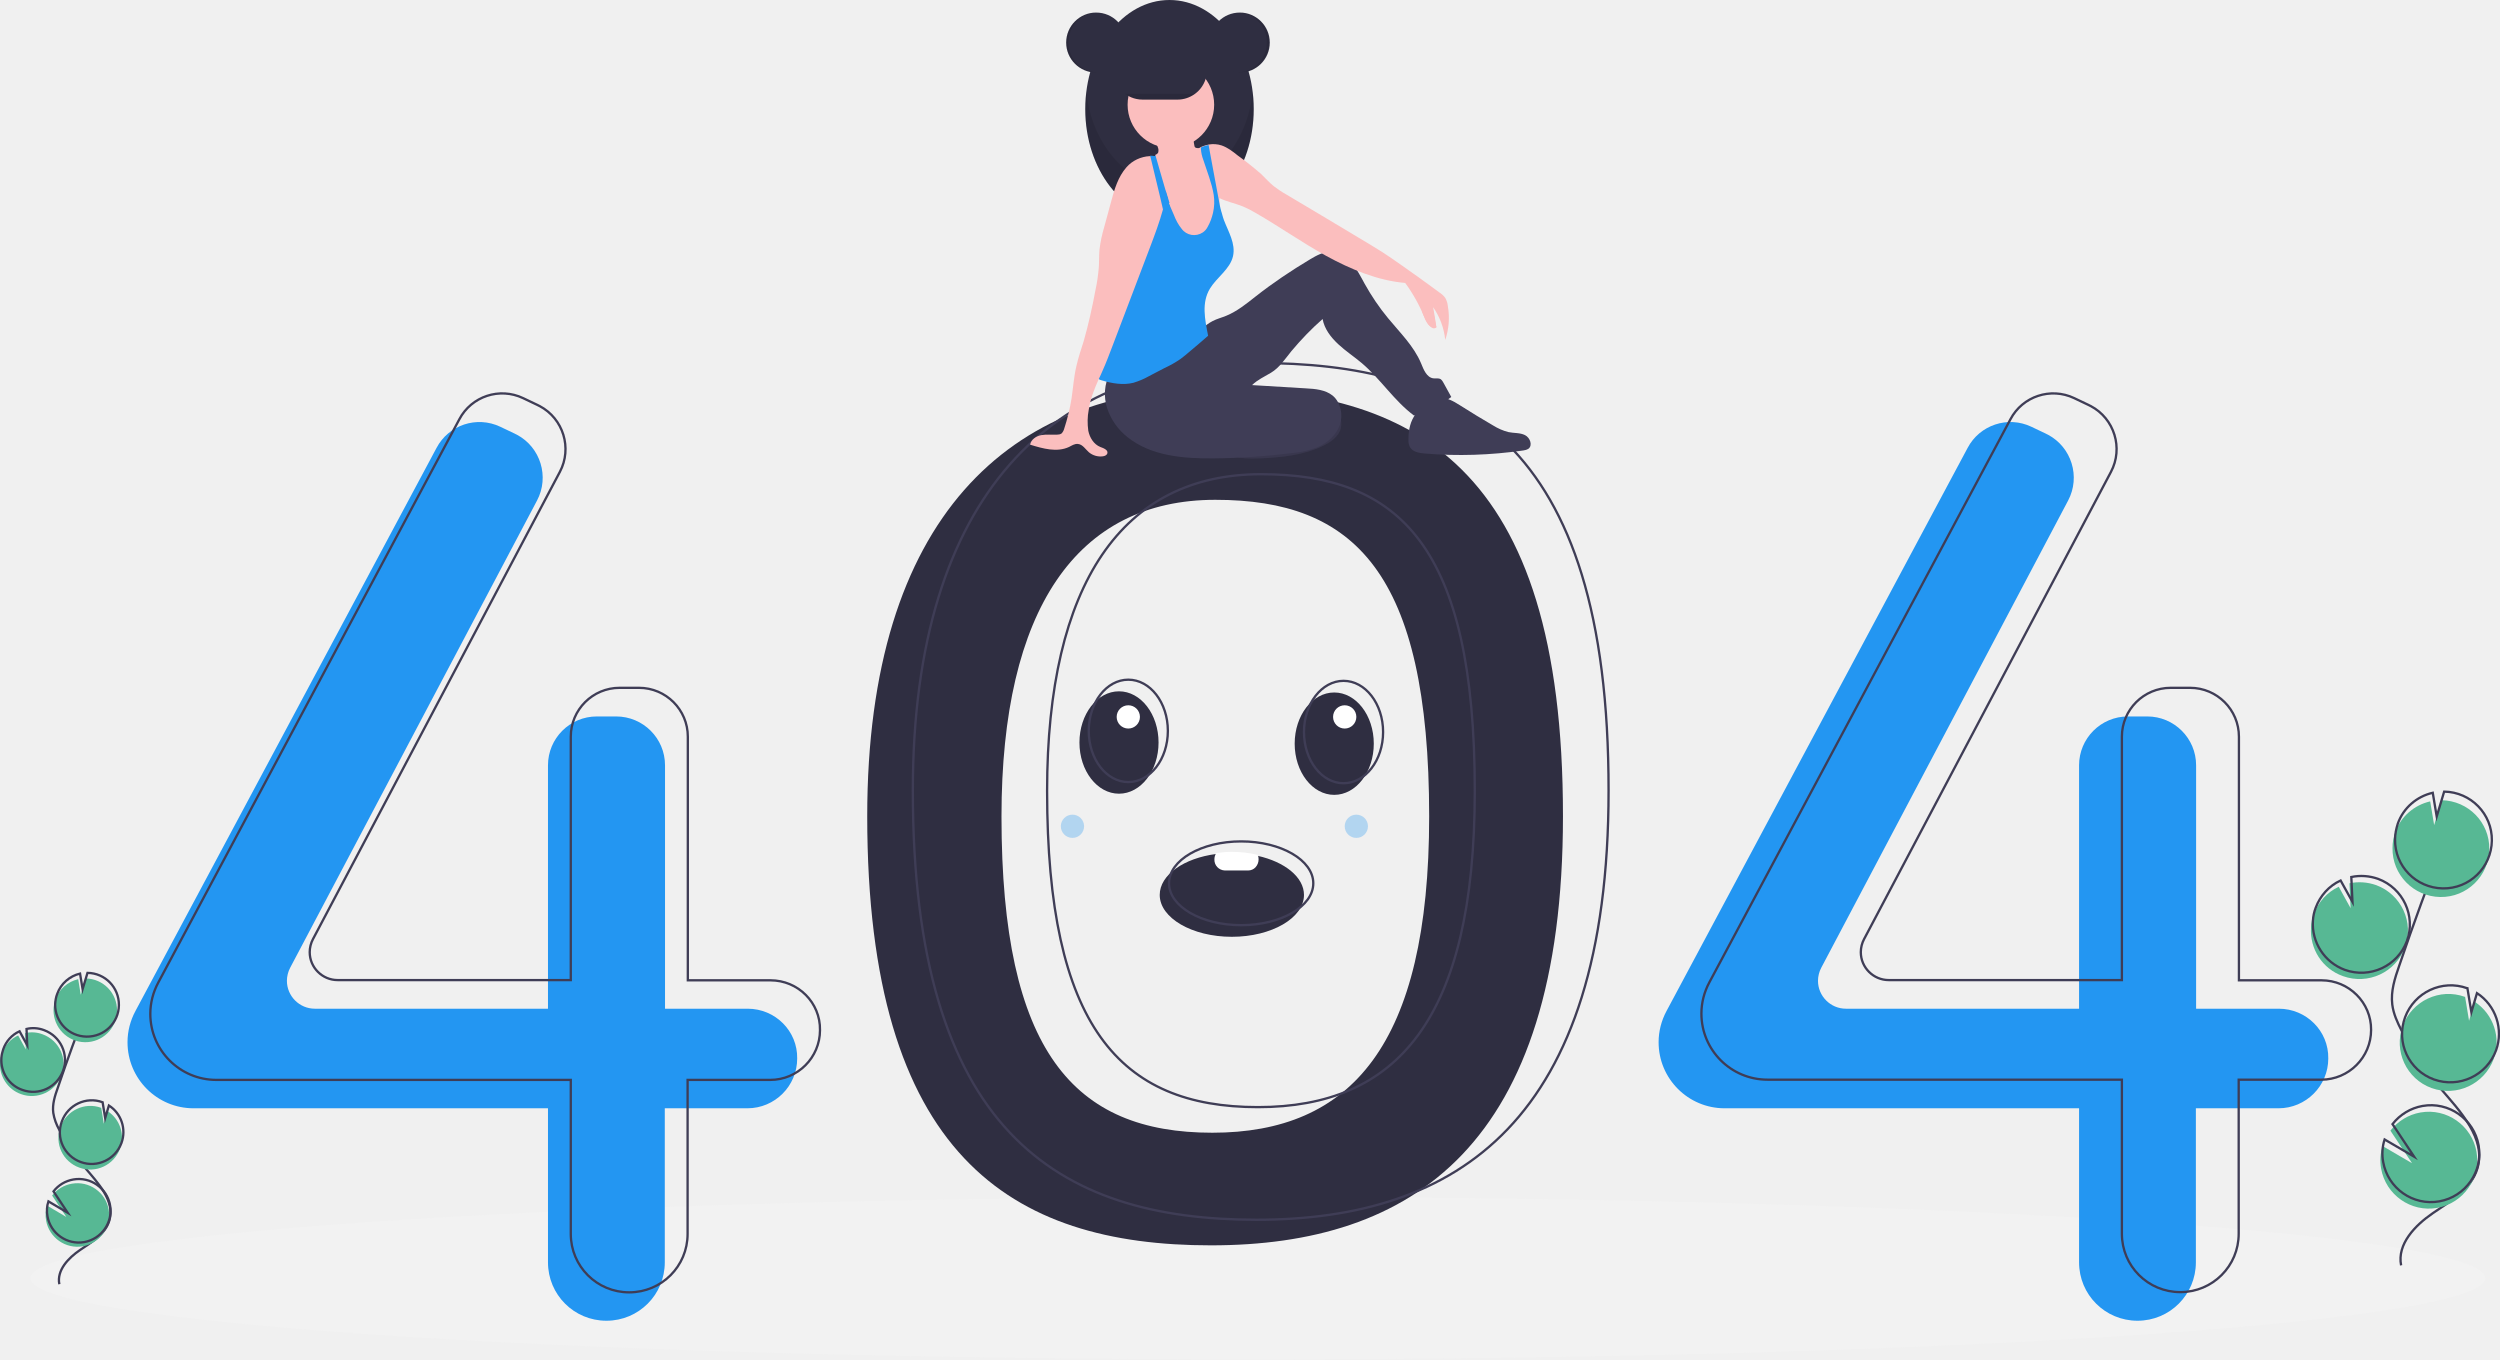
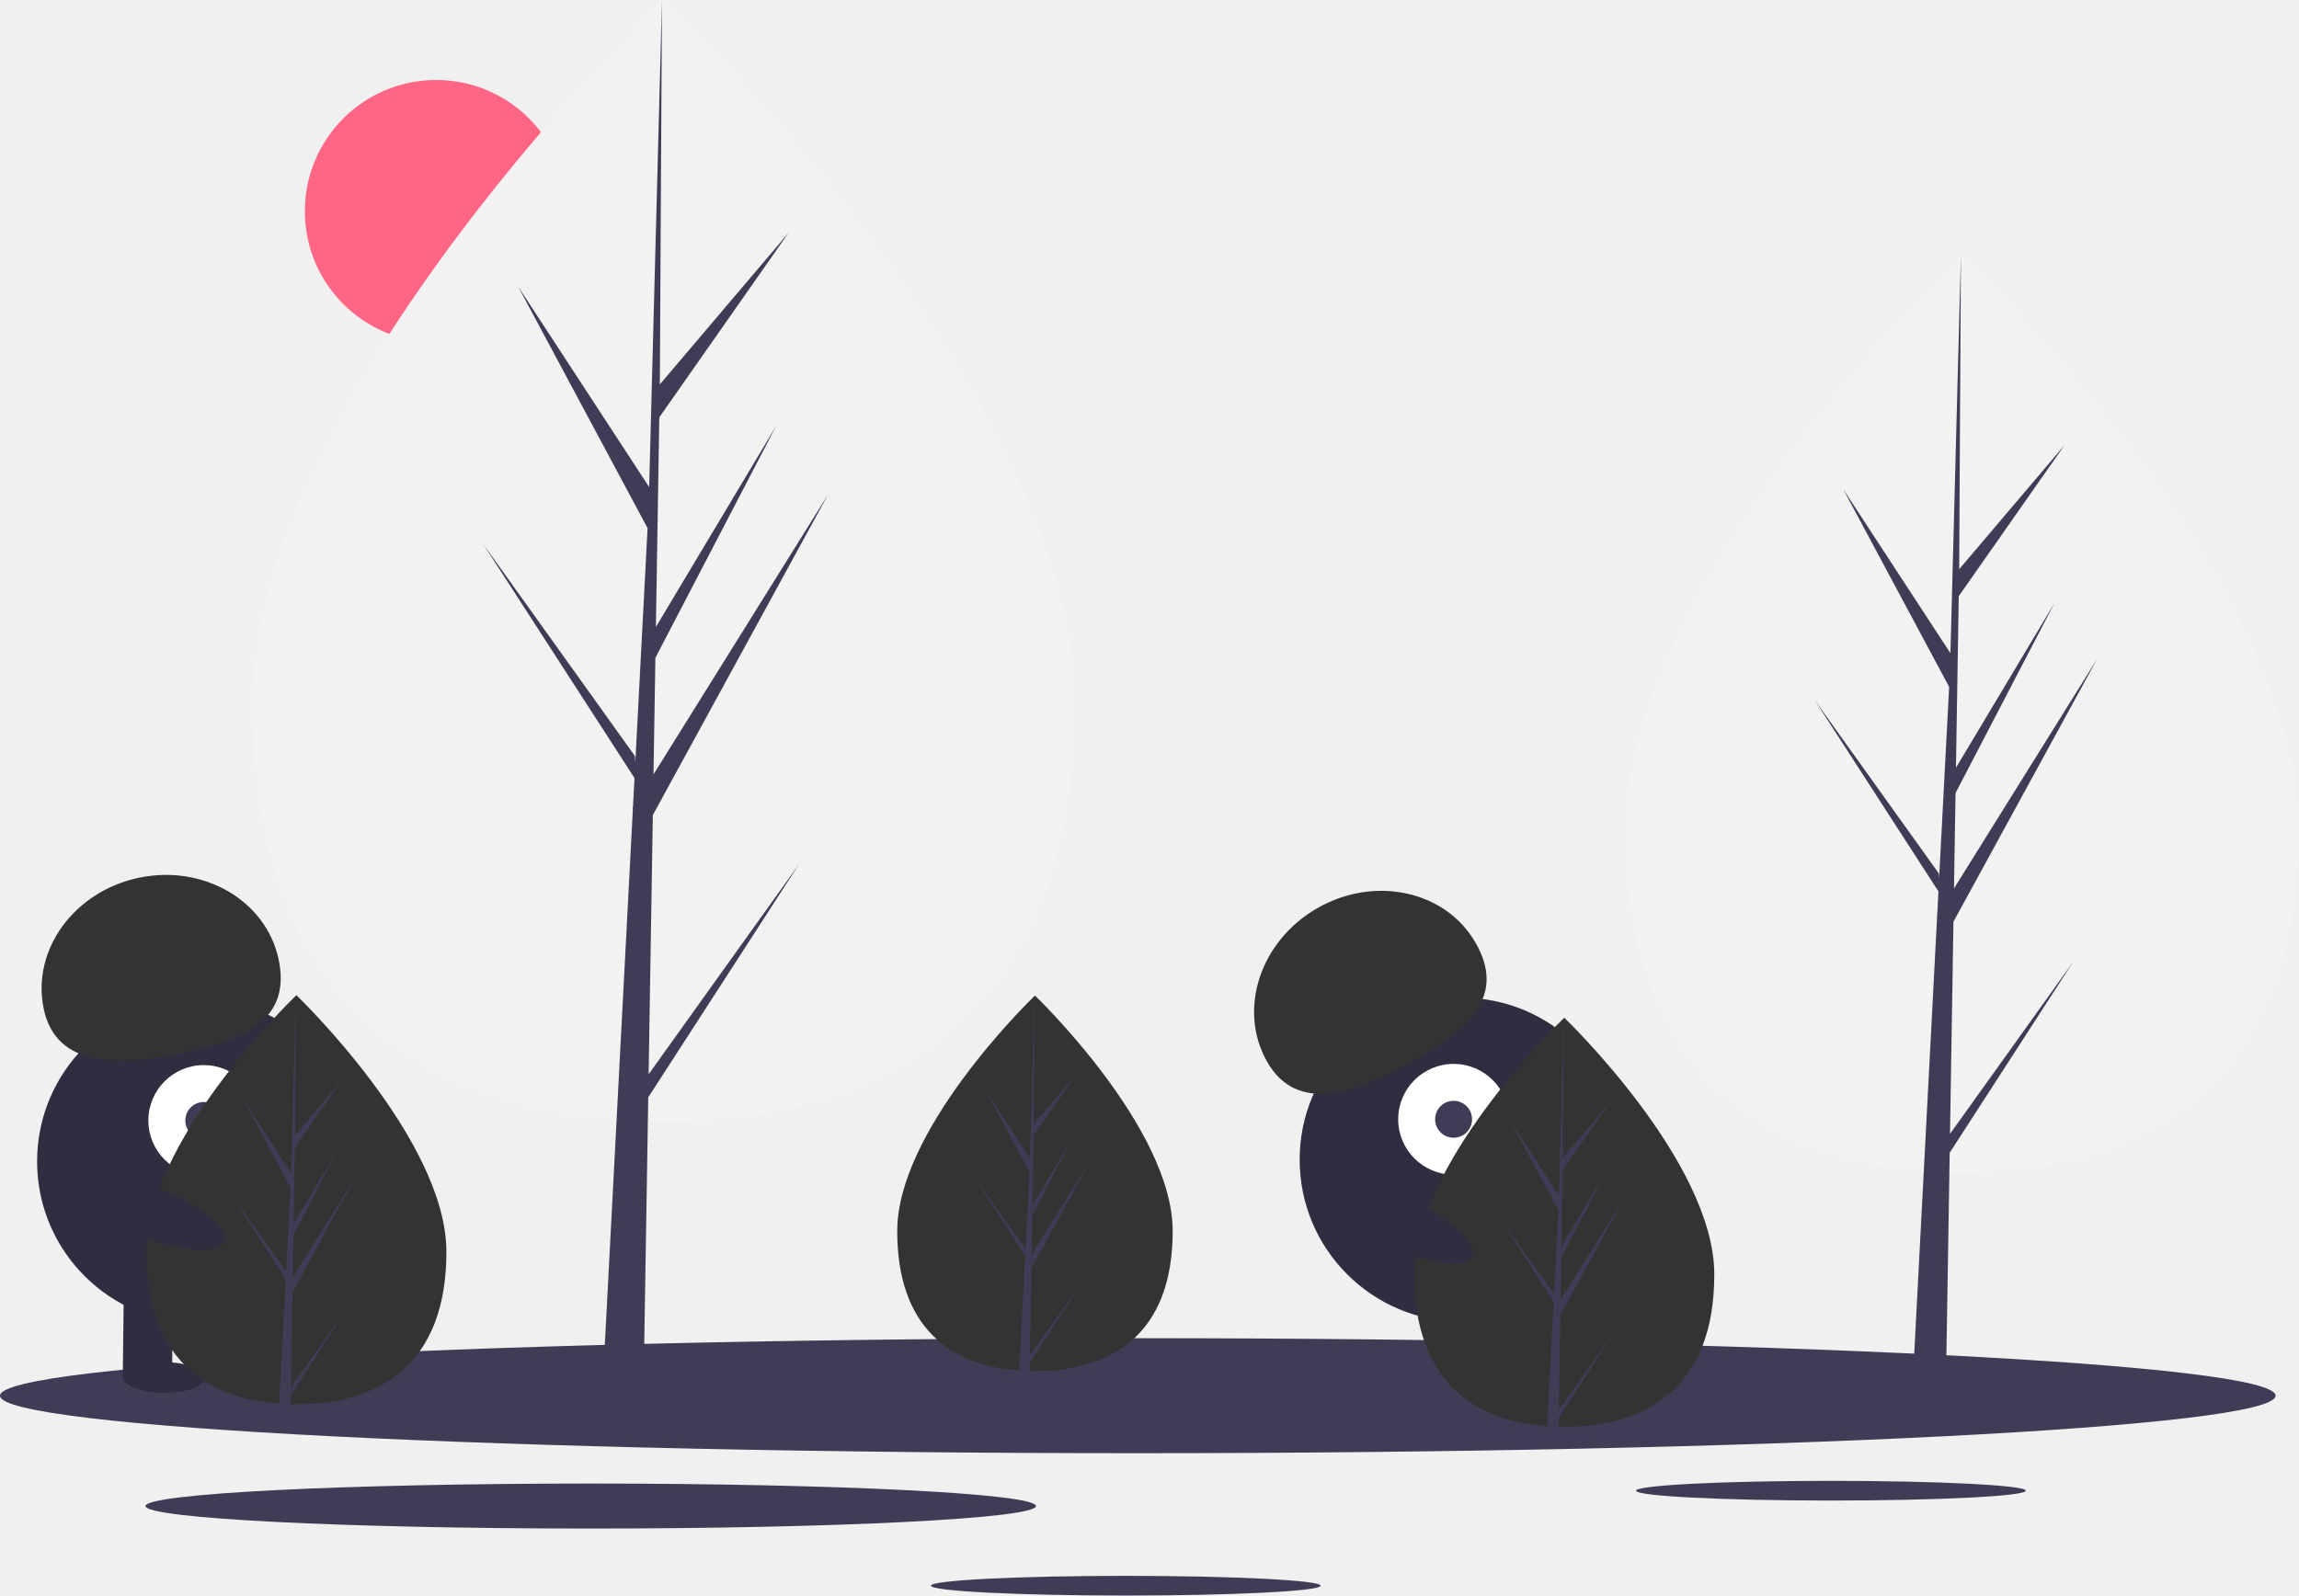
- <svg xmlns="http://www.w3.org/2000/svg" version="1.1" id="fd59ce54-f850-4dfc-bc34-dd7d379d600e" x="0px" y="0px" viewBox="0 0 1074.4 584.2" style="enable-background:new 0 0 1074.4 584.2;" xml:space="preserve">
-   <style type="text/css">
- 	.st0{fill:#F2F2F2;}
- 	.st1{fill:#2F2E41;}
- 	.st2{fill:#2396F2;}
- 	.st3{fill:none;stroke:#3F3D56;stroke-miterlimit:10;}
- 	.st4{opacity:0.1;enable-background:new    ;}
- 	.st5{fill:#3F3D56;}
- 	.st6{fill:#FBBEBE;}
- 	.st7{fill:#57B894;}
- 	.st8{fill:#FFFFFF;}
- 	.st9{opacity:0.3;fill:#2396F2;enable-background:new    ;}
- </style>
-   <ellipse class="st0" cx="540.6" cy="549.3" rx="527.5" ry="34.9" />
-   <path class="st1" d="M520.4,167c-85.9,0-147.7,55.1-147.7,183.8c0,145.8,61.7,184.4,147.7,184.4s151.3-42.3,151.3-184.4  C671.8,198.9,606.4,167,520.4,167z M521,486.8c-59.5,0-90.6-34.9-90.6-135.9c0-89.1,32.4-136.1,91.9-136.1s91.9,30.9,91.9,136.1  C614.2,449.3,580.5,486.8,521,486.8z" />
-   <path class="st2" d="M321.3,433.5h-35.5V328.9c0-11.6-9.4-21-21-21h-8.3c-11.6,0-21,9.4-21,21l0,0v104.6H135.3c-6.6,0-12-5.4-12-12  c0-1.9,0.5-3.9,1.4-5.6l106.1-200.8c5.4-10.2,1.5-22.9-8.7-28.3c-0.3-0.1-0.6-0.3-0.8-0.4l-6.3-3c-10.1-4.8-22.2-0.8-27.4,9.1  l-129.4,242c-2.2,4.1-3.4,8.7-3.4,13.4l0,0c0,15.7,12.7,28.4,28.4,28.4c0,0,0,0,0,0h152.3v66.2c0,13.9,11.2,25.1,25.1,25.1l0,0h0  c13.9,0,25.1-11.2,25.1-25.1l0,0v-66.2h35.5c11.8,0,21.4-9.6,21.4-21.4l0,0C342.8,443.1,333.2,433.5,321.3,433.5L321.3,433.5z" />
-   <path class="st2" d="M979.3,433.5h-35.5V328.9c0-11.6-9.4-21-21-21h-8.3c-11.6,0-21,9.4-21,21l0,0v104.6H793.3c-6.6,0-12-5.4-12-12  c0-1.9,0.5-3.9,1.4-5.6l106.1-200.8c5.4-10.2,1.5-22.9-8.7-28.3c-0.3-0.1-0.6-0.3-0.8-0.4l-6.3-3c-10.1-4.8-22.2-0.8-27.4,9.1  l-129.4,242c-2.2,4.1-3.4,8.7-3.4,13.4l0,0c0,15.7,12.7,28.4,28.4,28.4l0,0h152.3v66.2c0,13.9,11.2,25.1,25.1,25.1c0,0,0,0,0,0l0,0  c13.9,0,25.1-11.2,25.1-25.1c0,0,0,0,0,0v-66.2h35.5c11.8,0,21.4-9.6,21.4-21.4l0,0l0,0C1000.8,443.1,991.2,433.5,979.3,433.5  L979.3,433.5z" />
-   <path class="st3" d="M331.1,421.3h-35.5V316.6c0-11.6-9.4-21-21-21l0,0h-8.3c-11.6,0-21,9.4-21,21v0v104.6H145.1  c-6.6,0-12-5.4-12-12c0-1.9,0.5-3.9,1.4-5.6l106.1-200.8c5.4-10.2,1.5-22.9-8.7-28.3c-0.3-0.1-0.6-0.3-0.8-0.4l-6.3-3  c-10.1-4.8-22.2-0.8-27.4,9.1L68,422.3c-2.2,4.1-3.4,8.7-3.4,13.4l0,0c0,15.7,12.7,28.4,28.4,28.4h152.3v66.2  c0,13.9,11.2,25.1,25.1,25.1l0,0h0c13.9,0,25.1-11.2,25.1-25.1l0,0v-66.2h35.5c11.8,0,21.4-9.6,21.4-21.4l0,0  C352.6,430.9,343,421.3,331.1,421.3z" />
-   <path class="st3" d="M997.7,421.3h-35.5V316.6c0-11.6-9.4-21-21-21l0,0h-8.3c-11.6,0-21,9.4-21,21v0v104.6H811.7  c-6.6,0-12-5.4-12-12c0-1.9,0.5-3.9,1.4-5.6l106.1-200.8c5.4-10.2,1.5-22.9-8.7-28.3c-0.3-0.1-0.6-0.3-0.8-0.4l-6.3-3  c-10.1-4.8-22.2-0.8-27.4,9.1l-129.4,242c-2.2,4.1-3.4,8.7-3.4,13.4l0,0c0,15.7,12.7,28.4,28.4,28.4l0,0h152.3v66.2  c0,13.9,11.2,25.1,25.1,25.1c0,0,0,0,0,0l0,0c13.9,0,25.1-11.2,25.1-25.1c0,0,0,0,0,0v-66.2h35.5c11.8,0,21.4-9.6,21.4-21.4l0,0l0,0  C1019.1,430.9,1009.5,421.3,997.7,421.3C997.7,421.3,997.7,421.3,997.7,421.3z" />
-   <path class="st3" d="M540,156c-85.9,0-147.7,55.1-147.7,183.8c0,145.8,61.7,184.4,147.7,184.4s151.3-42.3,151.3-184.4  C691.4,187.8,626,156,540,156z M540.6,475.8c-59.5,0-90.6-34.9-90.6-135.9c0-89.1,32.4-136.1,91.9-136.1s91.9,30.9,91.9,136.1  C633.8,438.3,600.1,475.8,540.6,475.8L540.6,475.8z" />
-   <circle class="st1" cx="471.1" cy="18.3" r="12.9" />
-   <ellipse class="st1" cx="502.6" cy="46.9" rx="36.2" ry="46.9" />
-   <path class="st4" d="M502.6,79.6c-18.1,0-33.1-17.3-35.8-39.8c-0.3,2.4-0.4,4.7-0.4,7.1c0,25.9,16.2,46.9,36.2,46.9  s36.2-21,36.2-46.9c0-2.4-0.1-4.7-0.4-7.1C535.7,62.3,520.7,79.6,502.6,79.6z" />
-   <path class="st5" d="M576.2,184.2c-0.8,3.2-4.1,5.8-7.8,7.5c-7.8,3.8-17.4,4.9-26.8,5.3c-2.4,0.1-4.8,0.1-7.1-0.1  c-4.6-0.4-8.9-2.4-12.3-5.6c-0.8-0.5-1-1.5-0.5-2.3c0.1-0.2,0.3-0.4,0.5-0.5c5-5.5,13.3-8.8,21.6-11.2c6.3-1.8,17.4-6.6,24.3-5.9  C574.9,171.9,577.2,180.2,576.2,184.2z" />
-   <path class="st4" d="M576.2,184.2c-0.8,3.2-4.1,5.8-7.8,7.5c-7.8,3.8-17.4,4.9-26.8,5.3c-2.4,0.1-4.8,0.1-7.1-0.1  c-4.6-0.4-8.9-2.4-12.3-5.6c-0.8-0.5-1-1.5-0.5-2.3c0.1-0.2,0.3-0.4,0.5-0.5c5-5.5,13.3-8.8,21.6-11.2c6.3-1.8,17.4-6.6,24.3-5.9  C574.9,171.9,577.2,180.2,576.2,184.2z" />
-   <path class="st5" d="M477,160.3c-2.4,4.7-2.8,10.1-1.2,15.1c1.6,4.9,4.7,9.3,8.8,12.5c10.1,8.1,24,9.2,36.9,9.1  c11.3-0.1,22.7-0.9,33.9-2.3c3.8-0.3,7.5-1.2,11-2.6c4.2-1.8,7.9-5.2,9.4-9.5s0.4-9.7-3.1-12.6c-3.1-2.5-7.5-2.9-11.5-3.1l-23.1-1.4  c2.3-2.3,5.3-3.6,8.1-5.3c3.7-2.2,6.1-6,8.8-9.3c4.1-4.9,8.6-9.6,13.4-13.8c0.8,4.3,3.5,7.8,6.7,10.8s6.9,5.4,10.2,8.2  c8.1,6.9,13.9,16.2,22.4,22.5c5.8-1.5,11.3-4.3,16-8l-3.3-6c-0.3-0.6-0.7-1.2-1.2-1.6c-0.9-0.6-2.1-0.3-3.2-0.4  c-2.9-0.4-4.2-3.8-5.3-6.5c-3.1-7.4-9.1-13.2-14.2-19.4c-3.8-4.6-7.1-9.5-10-14.7c-1.7-3.1-3.3-6.3-5.6-9s-5.6-4.8-9.1-4.8  c-3.1,0-6,1.6-8.7,3.2c-8.2,4.9-16.1,10.2-23.6,16.1c-3.9,3.1-7.9,6.3-12.5,8.2c-1.9,0.8-4,1.3-5.9,2.3c-3.3,1.7-5.8,4.5-8.4,7.1  C503.2,154,490.2,159.9,477,160.3z" />
-   <path class="st6" d="M525.3,96.1c-0.1,2.8-0.7,5.5-1.7,8c-1.1,2.6-3.2,4.6-5.8,5.6c-1.8,0.5-3.8,0.6-5.6,0.2  c-1.6-0.2-3.2-0.7-4.6-1.6c-2.2-1.5-3.2-4.1-3.6-6.7c-0.4-2.6-0.2-5.2-0.5-7.9c-0.2-2.1-0.6-4.2-1.2-6.3c-0.2-0.7-0.3-1.4-0.5-2  c-0.2-0.7-0.3-1.4-0.5-2c-0.1-0.6-0.3-1.3-0.4-1.9c-0.1-0.5-0.2-1.1-0.2-1.6c-0.1-1.6-0.3-3.3-0.8-4.8c-0.5-1-1-2-1.7-2.9  c-0.3-0.4-0.6-0.8-0.8-1.2c-0.7-1.1-1.1-2.4-1-3.7c0-0.2,0.1-0.4,0.1-0.6c0-0.1,0.1-0.2,0.1-0.2c0.6-0.2,1-0.6,1.2-1.1  c0.1-0.6,0.1-1.2-0.1-1.8c-0.2-0.8-0.6-1.6-1-2.3c-0.3-0.5-1.2-1.3-1.2-1.9c0-1.1,2.1-2,3-2.4c2.7-1.3,5.6-1.9,8.6-1.7  c1.9,0.1,4,0.7,5,2.3c0.9,1.4,0.8,3.3,1.2,5c0,0.2,0.1,0.5,0.3,0.7c0.2,0.2,0.5,0.3,0.7,0.3c0.5,0.1,0.9,0.1,1.4,0.1h0  c0.1,0,0.2,0,0.4-0.1c0.7-0.1,1.4-0.4,2-0.9c0.4-0.1,0.8-0.2,1.2-0.3c0,0,0,0,0,0c1.6,5,1.8,10.3,3.1,15.4c0.6,2.5,1.6,5,1.7,7.6  c0,0.1,0,0.2,0,0.3c0,0.8,0,1.7,0,2.5c0,0.4,0.1,0.7,0.1,1.1c0.1,0.6,0.3,1.2,0.5,1.7l0,0c0.1,0.2,0.1,0.4,0.2,0.6  c0,0.1,0.1,0.3,0.1,0.4l0,0C525.4,93.3,525.5,94.7,525.3,96.1z" />
-   <circle class="st6" cx="503.2" cy="45" r="18.6" />
-   <path class="st6" d="M621.1,146.1c-0.5-5.1-2.3-9.9-5.2-14.1c0.5,2.9,1,5.7,1.4,8.6c-1.2,0.4-2.6-0.1-3.4-1c-0.8-1-1.4-2.1-1.8-3.3  c-2.1-5.2-4.9-10.2-8.2-14.7c-11.8-1-23.5-5.9-33.9-11.6c-10.4-5.7-20.1-12.6-30.4-18.5c-1.8-1.1-3.6-2-5.5-2.8  c-3.2-1.3-6.8-2-9.9-3.5c-0.2-0.1-0.4-0.2-0.6-0.3c-0.7-0.4-1.3-0.8-1.9-1.3c-0.3-0.3-0.6-0.6-0.9-0.9c-1.5-1.8-2.7-3.8-3.6-6  c-1.6-3.6-2.2-8-3.8-11.6c0.7-0.7,1.6-1.3,2.5-1.8h0c0.1-0.1,0.3-0.1,0.4-0.2c0.6-0.3,1.3-0.5,2-0.7c0.4-0.1,0.8-0.2,1.2-0.3  c0,0,0,0,0,0c1.8-0.3,3.7-0.2,5.5,0.4c2.6,0.9,4.8,2.6,6.9,4.3c3.5,2.5,6.9,5.2,10.1,8c1.8,1.7,3.4,3.6,5.4,5.2  c1.6,1.2,3.3,2.4,5.1,3.4c10.4,6.2,20.9,12.4,31.3,18.7c3.5,2.1,7.1,4.2,10.5,6.4c5.2,3.4,10.3,7.1,15.4,10.7c3,2.2,6,4.3,8.9,6.5  c1,0.6,1.8,1.4,2.5,2.3c0.6,1.1,1,2.2,1.1,3.4C623.1,136.4,622.7,141.4,621.1,146.1z" />
-   <path class="st2" d="M529.9,110.1c-1.3,5.6-6.9,9-9.9,13.9c-3.7,6.1-2.2,13.2-0.8,20.3c-2.5,2.2-5.1,4.4-7.6,6.5  c-1.4,1.2-2.8,2.4-4.3,3.5c-2.2,1.5-4.5,2.8-6.9,3.9c-2.2,1.2-4.5,2.3-6.7,3.5c-2.1,1.2-4.3,2.1-6.6,2.8c-4.4,1.1-9.1,0.3-13.5-1  c-0.5-0.1-1-0.3-1.5-0.6c-0.3-0.2-0.5-0.4-0.7-0.6c-0.4-0.8-0.6-1.7-0.4-2.5c0.4-7.4,2.2-14.5,4-21.7c1-4.3,2.2-8.5,3.8-12.6  c1.6-3.5,3.4-6.9,5.4-10.2c2.2-4.1,4.9-8,7.9-11.5c1.5-1.4,2.7-3,3.7-4.7c1.1-2.5,0.7-5.5,0.9-8.2c0.2-2.1,0.7-4.1,1.6-6v0  c0.5-1,1.1-2,1.7-2.9c0.3,0.7,0.6,1.4,0.9,2.1c0.2,0.5,0.4,0.9,0.6,1.4c0.3,0.6,0.5,1.2,0.8,1.8c0.7,1.7,1.5,3.4,2.2,5.1  c0.8,2.1,1.9,4.2,3.3,5.9c2.1,2.9,6.1,3.6,9.1,1.6c0.9-0.6,1.6-1.4,2.1-2.4c1.1-1.9,1.8-3.9,2.3-6c0.6-2.6,0.7-5.2,0.3-7.8  c-0.8-5-2.9-10.1-4.4-14.8c-0.6-1.6-1-3.2-1.1-4.9c0-0.2,0-0.4,0.1-0.6c0,0,0-0.1,0-0.1c0.6-0.3,1.3-0.5,2-0.7  c0.4-0.1,0.8-0.2,1.2-0.3c1.4,7.4,2.7,14.8,4.1,22.1c0,0.2,0.1,0.3,0.1,0.5c0.2,1.1,0.4,2.1,0.6,3.2c0.2,1,0.4,1.9,0.7,2.9l0,0  c0.1,0.3,0.2,0.6,0.3,1l0,0c0.2,0.9,0.5,1.7,0.8,2.6C527.9,99.6,531.1,104.7,529.9,110.1z" />
-   <path class="st5" d="M605.3,189c-0.1,1.1,0.2,2.2,0.6,3.1c1.2,2.1,3.9,2.6,6.4,2.8c14.1,1.2,28.3,0.7,42.3-1.3  c0.8-0.1,1.5-0.3,2.2-0.7c2-1.4,0.8-4.8-1.4-5.9s-4.8-0.8-7.1-1.3c-2.4-0.6-4.6-1.6-6.7-2.9c-4.8-2.8-9.6-5.7-14.3-8.7  c-2.8-1.8-6.1-3.7-9.2-2.6C609.4,174.5,605.2,179.8,605.3,189z" />
-   <path class="st6" d="M501.4,83L501.4,83c0,0.1,0,0.3-0.1,0.4c0,0.2-0.1,0.4-0.1,0.6c-0.4,2-0.9,4-1.4,6c-1.5,5.5-3.5,10.8-5.5,16.1  c-5.4,14.2-10.8,28.4-16.2,42.6c-1.4,3.6-2.7,7.2-4.3,10.7c-0.5,1.2-1,2.3-1.6,3.5c-1.9,4.3-3.7,8.7-4.3,13.2c-0.6,3-0.6,6-0.2,9  c0.6,3,2.4,5.9,5.2,7c1.4,0.5,3.4,1.3,3,2.7c-0.2,0.8-1.1,1.2-1.9,1.3c-2.1,0.3-4.3-0.3-6-1.7c-1.5-1.3-2.7-3.4-4.7-3.6  c-1.4-0.2-2.7,0.7-3.9,1.3c-5.2,2.4-11.2,0.7-16.7-1c0.4-2.2,2.6-3.7,4.8-4.1c2.2-0.4,4.5-0.1,6.7-0.2c0.7,0,1.4-0.1,2-0.5  c0.5-0.5,0.9-1.2,1.1-1.9c1.4-4.3,2.5-8.7,3.2-13.1c0.7-4.7,1-9.4,2.1-14c0.8-3.6,2-7.1,3.1-10.6c2.1-7.3,3.7-14.6,5.1-22.1  c0.7-3.1,1.1-6.2,1.4-9.4c0.2-2.6,0.1-5.2,0.3-7.8c0.4-3.4,1.1-6.7,2.1-10c1-3.6,1.9-7.1,2.9-10.7c1.4-5.3,3-10.7,6.6-14.8  c2.5-2.9,6.2-4.6,10-4.8c0.7,0,1.4,0.1,2.1,0.2c0.1,0,0.2,0.1,0.3,0.1c0.8,0.2,1.5,0.5,2.2,0.9c1.1-0.7,1.7-0.5,2.4,0.6  c0.6,1.2,1,2.5,0.9,3.8C502.3,76.1,502,79.6,501.4,83z" />
-   <path class="st2" d="M502.6,87.2L502.6,87.2l-0.3,0.3l-2.5,2.5l-1.2-5.2l-4.3-17.9c0.7,0,1.4,0.1,2.1,0.2c0-0.2,0.1-0.4,0.1-0.6  l0.2,0.7l1.4,4.9l2.7,9.3l0.5,1.5v0L502.6,87.2z" />
-   <path class="st1" d="M518.7,30.2c0,3.3-1.3,6.5-3.7,8.9c-0.4,0.4-0.9,0.8-1.4,1.2c-2.2,1.6-4.8,2.5-7.5,2.5H491  c-7,0-12.6-5.7-12.6-12.6c0-6.9,5.6-12.6,12.6-12.6h15.1C513,17.6,518.6,23.3,518.7,30.2z" />
-   <circle class="st1" cx="532.8" cy="18.3" r="12.9" />
-   <path class="st4" d="M532.5,5.3c-0.2,0-0.3,0-0.5,0c7.1,0.3,12.7,6.2,12.4,13.4c-0.2,6.8-5.7,12.2-12.4,12.4c0.2,0,0.3,0,0.5,0  c7.1,0,12.9-5.8,12.9-12.9C545.4,11.1,539.6,5.3,532.5,5.3z" />
-   <path class="st4" d="M471.1,5.3c0.2,0,0.3,0,0.5,0c-7.1,0.3-12.7,6.2-12.4,13.4c0.2,6.8,5.7,12.2,12.4,12.4c-0.2,0-0.3,0-0.5,0  c-7.1,0-12.9-5.8-12.9-12.9C458.3,11.1,464,5.4,471.1,5.3z" />
-   <path class="st4" d="M513.6,40.3c-2.2,1.6-4.8,2.5-7.5,2.5H491c-2.7,0-5.4-0.9-7.5-2.5H513.6z" />
-   <path class="st6" d="M611.1,133.8c0,0,3.3,9.4,6.2,6.9l-2.4-12.2L611.1,133.8z" />
-   <path class="st7" d="M1006.9,419.5c10.8,3.9,22.7-1.6,26.7-12.4c3.9-10.8-1.6-22.7-12.4-26.7c-3.7-1.3-7.6-1.6-11.5-0.8l0.5,10.7  l-5.1-9.2c-5,2.3-8.8,6.6-10.7,11.7c-0.7,1.8-1.1,3.7-1.2,5.6C992.5,407.8,998.1,416.4,1006.9,419.5z" />
-   <path class="st3" d="M1031.9,543.8c-1.8-9.1,6-17.2,13.6-22.4s16.6-10.4,19.2-19.3c3.8-12.8-7.4-24.5-16.1-34.6  c-6.5-7.5-12-15.7-16.5-24.6c-1.8-3.5-3.5-7.2-4-11.2c-0.7-5.7,1.1-11.3,3-16.7c6.1-18,12.7-35.9,19.6-53.7" />
-   <path class="st3" d="M1007.7,416.8c10.8,3.9,22.7-1.6,26.7-12.4c3.9-10.8-1.6-22.7-12.4-26.7c-3.7-1.3-7.6-1.6-11.5-0.8l0.5,10.7  l-5.1-9.2c-5,2.3-8.8,6.6-10.7,11.7c-0.7,1.8-1.1,3.7-1.2,5.6C993.4,405,999,413.6,1007.7,416.8z" />
-   <path class="st7" d="M1029.4,357.6c2.4-6.7,8.1-11.6,15-13.2l1.7,10.2l3.2-10.7c11.5,0.2,20.7,9.6,20.5,21.1  c-0.2,11.5-9.6,20.7-21.1,20.5c-11.5-0.2-20.7-9.6-20.5-21.1C1028.2,362.1,1028.6,359.8,1029.4,357.6z" />
-   <path class="st3" d="M1030.5,353.9c2.4-6.7,8.1-11.6,15-13.2l1.7,10.2l3.2-10.7c11.5,0.2,20.7,9.6,20.5,21.1  c-0.2,11.5-9.6,20.7-21.1,20.5c-11.5-0.2-20.7-9.6-20.5-21.1C1029.3,358.4,1029.8,356.1,1030.5,353.9z" />
-   <path class="st7" d="M1045,467.6c10.8,3.9,22.7-1.7,26.7-12.5c3.3-9.1-0.1-19.3-8.2-24.6l-2.4,8.2l-1.7-10.3c0,0,0,0-0.1,0  c-10.8-3.9-22.7,1.7-26.7,12.5C1028.6,451.7,1034.2,463.7,1045,467.6C1045,467.6,1045,467.6,1045,467.6L1045,467.6z" />
-   <path class="st3" d="M1046,463.9c10.8,3.9,22.7-1.7,26.7-12.5c3.3-9.1-0.1-19.3-8.2-24.6l-2.4,8.2l-1.7-10.3c0,0,0,0-0.1,0  c-10.8-3.9-22.7,1.7-26.7,12.5C1029.6,448,1035.2,460,1046,463.9C1046,463.9,1046,463.9,1046,463.9L1046,463.9z" />
-   <path class="st7" d="M1023.3,502.2c2,11.3,12.8,18.9,24.1,16.9s18.9-12.8,16.9-24.1c-2-11.3-12.8-18.9-24.1-16.9  c-5.1,0.9-9.7,3.7-12.9,7.8l9.3,14l-12.7-7.4C1023,495.6,1022.7,498.9,1023.3,502.2z" />
-   <path class="st3" d="M1024.2,499.4c2,11.3,12.8,18.9,24.1,16.9s18.9-12.8,16.9-24.1c-2-11.3-12.8-18.9-24.1-16.9  c-5.1,0.9-9.7,3.7-12.9,7.8l9.3,14l-12.7-7.4C1023.8,492.8,1023.6,496.2,1024.2,499.4z" />
-   <path class="st7" d="M9,470.2c7.1,2.6,14.9-1.1,17.5-8.2c2.6-7.1-1.1-14.9-8.2-17.5c-2.4-0.9-5-1.1-7.5-0.5l0.3,7l-3.3-6  c-3.3,1.5-5.8,4.3-7,7.7c-0.4,1.2-0.7,2.4-0.8,3.7C-0.4,462.5,3.3,468.2,9,470.2z" />
-   <path class="st3" d="M25.5,551.9c-1.2-6,3.9-11.3,8.9-14.7s10.9-6.8,12.6-12.7c2.5-8.4-4.9-16.1-10.6-22.8  c-4.2-4.9-7.9-10.3-10.9-16.1c-1.3-2.3-2.2-4.8-2.6-7.3c-0.5-3.7,0.7-7.4,2-11c4-11.8,8.3-23.6,12.9-35.2" />
-   <path class="st3" d="M9.6,468.4c7.1,2.6,14.9-1.1,17.5-8.2c2.6-7.1-1.1-14.9-8.2-17.5c-2.4-0.9-5-1.1-7.5-0.5l0.3,7l-3.3-6  c-3.3,1.5-5.8,4.3-7,7.7c-0.4,1.2-0.7,2.4-0.8,3.7C0.2,460.7,3.8,466.4,9.6,468.4z" />
-   <path class="st7" d="M23.8,429.5c1.6-4.4,5.3-7.6,9.8-8.7l1.1,6.7l2.1-7c7.6,0.1,13.6,6.3,13.5,13.9S44,448,36.5,447.9  S22.9,441.6,23,434C23,432.5,23.3,431,23.8,429.5z" />
-   <path class="st3" d="M24.6,427.1c1.6-4.4,5.3-7.6,9.8-8.7l1.1,6.7l2.1-7c7.6,0.1,13.6,6.3,13.5,13.9s-6.3,13.6-13.9,13.5  s-13.6-6.3-13.5-13.9C23.8,430.1,24,428.6,24.6,427.1z" />
-   <path class="st7" d="M34.1,501.8c7.1,2.6,14.9-1.1,17.5-8.2c2.2-6-0.1-12.7-5.4-16.1l-1.6,5.4l-1.1-6.8c0,0,0,0,0,0  c-7.1-2.6-14.9,1.1-17.5,8.2C23.3,491.4,26.9,499.2,34.1,501.8C34,501.8,34,501.8,34.1,501.8z" />
-   <path class="st3" d="M34.7,499.4c7.1,2.6,14.9-1.1,17.5-8.2c2.2-6-0.1-12.7-5.4-16.1l-1.6,5.4l-1.1-6.8c0,0,0,0,0,0  c-7.1-2.6-14.9,1.1-17.5,8.2C23.9,489,27.6,496.8,34.7,499.4L34.7,499.4L34.7,499.4z" />
-   <path class="st7" d="M19.8,524.5c1.3,7.4,8.4,12.4,15.8,11.1c7.4-1.3,12.4-8.4,11.1-15.8c-1.3-7.4-8.4-12.4-15.8-11.1  c-3.4,0.6-6.4,2.4-8.5,5.1l6.1,9.2l-8.3-4.9C19.6,520.2,19.4,522.4,19.8,524.5z" />
-   <path class="st3" d="M20.4,522.7c1.3,7.4,8.4,12.4,15.8,11.1c7.4-1.3,12.4-8.4,11.1-15.8c-1.3-7.4-8.4-12.4-15.8-11.1  c-3.4,0.6-6.4,2.4-8.5,5.1l6.1,9.2l-8.3-4.9C20.1,518.4,20,520.6,20.4,522.7z" />
-   <ellipse class="st1" cx="480.9" cy="319.1" rx="17" ry="22" />
-   <ellipse class="st1" cx="573.4" cy="319.6" rx="17" ry="22" />
-   <path class="st1" d="M560.4,384.6c0,9.9-13.9,18-31,18s-31-8.1-31-18c0-8.6,10.4-15.8,24.3-17.6c2.2-0.3,4.4-0.4,6.7-0.4  c3.7,0,7.5,0.4,11.1,1.2C552.2,370.4,560.4,377,560.4,384.6z" />
-   <ellipse class="st3" cx="484.9" cy="314.1" rx="17" ry="22" />
-   <ellipse class="st3" cx="577.4" cy="314.6" rx="17" ry="22" />
-   <ellipse class="st3" cx="533.4" cy="379.6" rx="31" ry="18" />
-   <path class="st8" d="M540.9,369.3c0,1.3-0.5,2.5-1.3,3.4c-0.8,0.9-2,1.4-3.2,1.4h-10c-2.6-0.1-4.6-2.2-4.5-4.8c0-1,0.3-1.9,0.8-2.7  c2.2-0.3,4.4-0.5,6.7-0.5c3.7,0,7.5,0.4,11.1,1.3C540.8,368,540.9,368.7,540.9,369.3z" />
-   <circle class="st8" cx="484.9" cy="308.1" r="5" />
-   <circle class="st8" cx="577.9" cy="308.1" r="5" />
-   <circle class="st9" cx="582.9" cy="355.1" r="5" />
-   <circle class="st9" cx="460.9" cy="355.1" r="5" />
+ <svg xmlns="http://www.w3.org/2000/svg" id="a706cf1c-1654-439b-8fcf-310eb7aa0e00" data-name="Layer 1" width="1120.592" height="777.916" viewBox="0 0 1120.592 777.916">
+   <circle cx="212.592" cy="103" r="64" fill="#ff6584" />
+   <path d="M563.68,404.164c0,151.011-89.774,203.739-200.516,203.739S162.649,555.175,162.649,404.164,363.165,61.042,363.165,61.042,563.68,253.152,563.68,404.164Z" transform="translate(-39.70387 -61.04208)" fill="#f2f2f2" />
+   <polygon points="316.156 523.761 318.21 397.378 403.674 241.024 318.532 377.552 319.455 320.725 378.357 207.605 319.699 305.687 319.699 305.687 321.359 203.481 384.433 113.423 321.621 187.409 322.658 0 316.138 248.096 316.674 237.861 252.547 139.704 315.646 257.508 309.671 371.654 309.493 368.625 235.565 265.329 309.269 379.328 308.522 393.603 308.388 393.818 308.449 394.99 293.29 684.589 313.544 684.589 315.974 535.005 389.496 421.285 316.156 523.761" fill="#3f3d56" />
+   <path d="M1160.296,466.014c0,123.61-73.484,166.77-164.132,166.77s-164.132-43.16-164.132-166.77S996.165,185.152,996.165,185.152,1160.296,342.404,1160.296,466.014Z" transform="translate(-39.70387 -61.04208)" fill="#f2f2f2" />
+   <polygon points="950.482 552.833 952.162 449.383 1022.119 321.4 952.426 433.154 953.182 386.639 1001.396 294.044 953.382 374.329 953.382 374.329 954.741 290.669 1006.369 216.952 954.954 277.514 955.804 124.11 950.467 327.188 950.906 318.811 898.414 238.464 950.064 334.893 945.173 428.327 945.027 425.847 884.514 341.294 944.844 434.608 944.232 446.293 944.123 446.469 944.173 447.428 931.764 684.478 948.343 684.478 950.332 562.037 1010.514 468.952 950.482 552.833" fill="#3f3d56" />
+   <ellipse cx="554.592" cy="680.479" rx="554.592" ry="28.034" fill="#3f3d56" />
+   <ellipse cx="892.445" cy="726.797" rx="94.989" ry="4.802" fill="#3f3d56" />
+   <ellipse cx="548.72" cy="773.114" rx="94.989" ry="4.802" fill="#3f3d56" />
+   <ellipse cx="287.944" cy="734.279" rx="217.014" ry="10.97" fill="#3f3d56" />
+   <circle cx="97.084" cy="566.27" r="79" fill="#2f2e41" />
+   <rect x="99.805" y="689.023" width="24" height="43" transform="translate(-31.32451 -62.31008) rotate(0.67509)" fill="#2f2e41" />
+   <rect x="147.802" y="689.589" width="24" height="43" transform="translate(-31.31452 -62.87555) rotate(0.67509)" fill="#2f2e41" />
+   <ellipse cx="119.546" cy="732.616" rx="7.5" ry="20" transform="translate(-654.1319 782.4795) rotate(-89.32491)" fill="#2f2e41" />
+   <ellipse cx="167.554" cy="732.182" rx="7.5" ry="20" transform="translate(-606.2547 830.0553) rotate(-89.32491)" fill="#2f2e41" />
+   <circle cx="99.319" cy="546.295" r="27" fill="#fff" />
+   <circle cx="99.319" cy="546.295" r="9" fill="#3f3d56" />
+   <path d="M61.026,552.946c-6.042-28.641,14.688-57.265,46.3-63.934s62.138,11.143,68.18,39.784-14.978,38.93-46.591,45.599S67.068,581.587,61.026,552.946Z" transform="translate(-39.70387 -61.04208)" fill="#333333" />
+   <path d="M257.296,671.384c0,55.076-32.74,74.306-73.13,74.306q-1.404,0-2.803-.031c-1.871-.04-3.725-.129-5.556-.254-36.451-2.58-64.771-22.799-64.771-74.021,0-53.008,67.739-119.896,72.827-124.846l.009-.009c.196-.192.294-.285.294-.285S257.296,616.308,257.296,671.384Z" transform="translate(-39.70387 -61.04208)" fill="#333333" />
+   <path d="M181.502,737.265l26.747-37.374-26.814,41.477-.071,4.291c-1.871-.04-3.725-.129-5.556-.254l2.883-55.103-.022-.428.049-.08.272-5.204-26.881-41.58,26.965,37.677.062,1.105,2.179-41.633-23.013-42.966,23.294,35.658,2.268-86.314.009-.294v.285l-.379,68.064,22.911-26.983-23.004,32.847-.606,37.276L204.185,621.958l-21.48,41.259-.339,20.723,31.056-49.791-31.171,57.023Z" transform="translate(-39.70387 -61.04208)" fill="#3f3d56" />
+   <circle cx="712.485" cy="565.415" r="79" fill="#2f2e41" />
+   <rect x="741.777" y="691.824" width="24" height="43" transform="translate(-215.9946 191.864) rotate(-17.08345)" fill="#2f2e41" />
+   <rect x="787.659" y="677.723" width="24" height="43" transform="matrix(0.95588, -0.29376, 0.29376, 0.95588, -209.8279, 204.7204)" fill="#2f2e41" />
+   <ellipse cx="767.887" cy="732.003" rx="20" ry="7.5" transform="translate(-220.8593 196.8331) rotate(-17.08345)" fill="#2f2e41" />
+   <ellipse cx="813.475" cy="716.946" rx="20" ry="7.5" transform="translate(-214.4248 209.561) rotate(-17.08345)" fill="#2f2e41" />
+   <circle cx="708.522" cy="545.71" r="27" fill="#fff" />
+   <circle cx="708.522" cy="545.71" r="9" fill="#3f3d56" />
+   <path d="M657.355,578.743c-14.49-25.433-3.478-59.016,24.594-75.009s62.576-8.341,77.065,17.093-2.391,41.644-30.463,57.637S671.845,604.176,657.355,578.743Z" transform="translate(-39.70387 -61.04208)" fill="#333333" />
+   <path d="M611.296,661.299c0,50.557-30.054,68.21-67.13,68.21q-1.288,0-2.573-.029c-1.718-.037-3.419-.119-5.1-.233-33.461-2.368-59.457-20.929-59.457-67.948,0-48.659,62.181-110.059,66.852-114.603l.008-.008c.18-.176.27-.262.27-.262S611.296,610.742,611.296,661.299Z" transform="translate(-39.70387 -61.04208)" fill="#333333" />
+   <path d="M541.72,721.774l24.553-34.307-24.614,38.074-.065,3.939c-1.718-.037-3.419-.119-5.1-.233l2.646-50.582-.02-.393.045-.074.249-4.777-24.675-38.168,24.753,34.585.057,1.014,2-38.217-21.125-39.44L541.806,625.928l2.082-79.232.008-.27v.262l-.348,62.48,21.031-24.769-21.117,30.152-.556,34.217,19.636-32.839-19.718,37.874-.311,19.023,28.508-45.706-28.614,52.344Z" transform="translate(-39.70387 -61.04208)" fill="#3f3d56" />
+   <path d="M875.296,682.384c0,55.076-32.74,74.306-73.13,74.306q-1.403,0-2.803-.031c-1.871-.04-3.725-.129-5.556-.254-36.451-2.58-64.771-22.799-64.771-74.021,0-53.008,67.739-119.896,72.827-124.846l.009-.009c.196-.192.294-.285.294-.285S875.296,627.308,875.296,682.384Z" transform="translate(-39.70387 -61.04208)" fill="#333333" />
+   <path d="M799.502,748.265l26.747-37.374-26.814,41.477-.071,4.291c-1.871-.04-3.725-.129-5.556-.254l2.883-55.103-.022-.428.049-.08.272-5.204L770.108,654.011l26.965,37.677.062,1.105,2.179-41.633-23.013-42.966,23.294,35.658,2.268-86.314.009-.294v.285l-.379,68.064,22.911-26.983-23.004,32.847-.606,37.276L822.185,632.958l-21.48,41.259-.339,20.723,31.056-49.791-31.171,57.023Z" transform="translate(-39.70387 -61.04208)" fill="#3f3d56" />
+   <ellipse cx="721.517" cy="656.822" rx="12.4" ry="39.5" transform="translate(-220.8352 966.2232) rotate(-64.62574)" fill="#2f2e41" />
+   <ellipse cx="112.517" cy="651.822" rx="12.4" ry="39.5" transform="translate(-574.0794 452.7137) rotate(-68.15829)" fill="#2f2e41" />
</svg>
